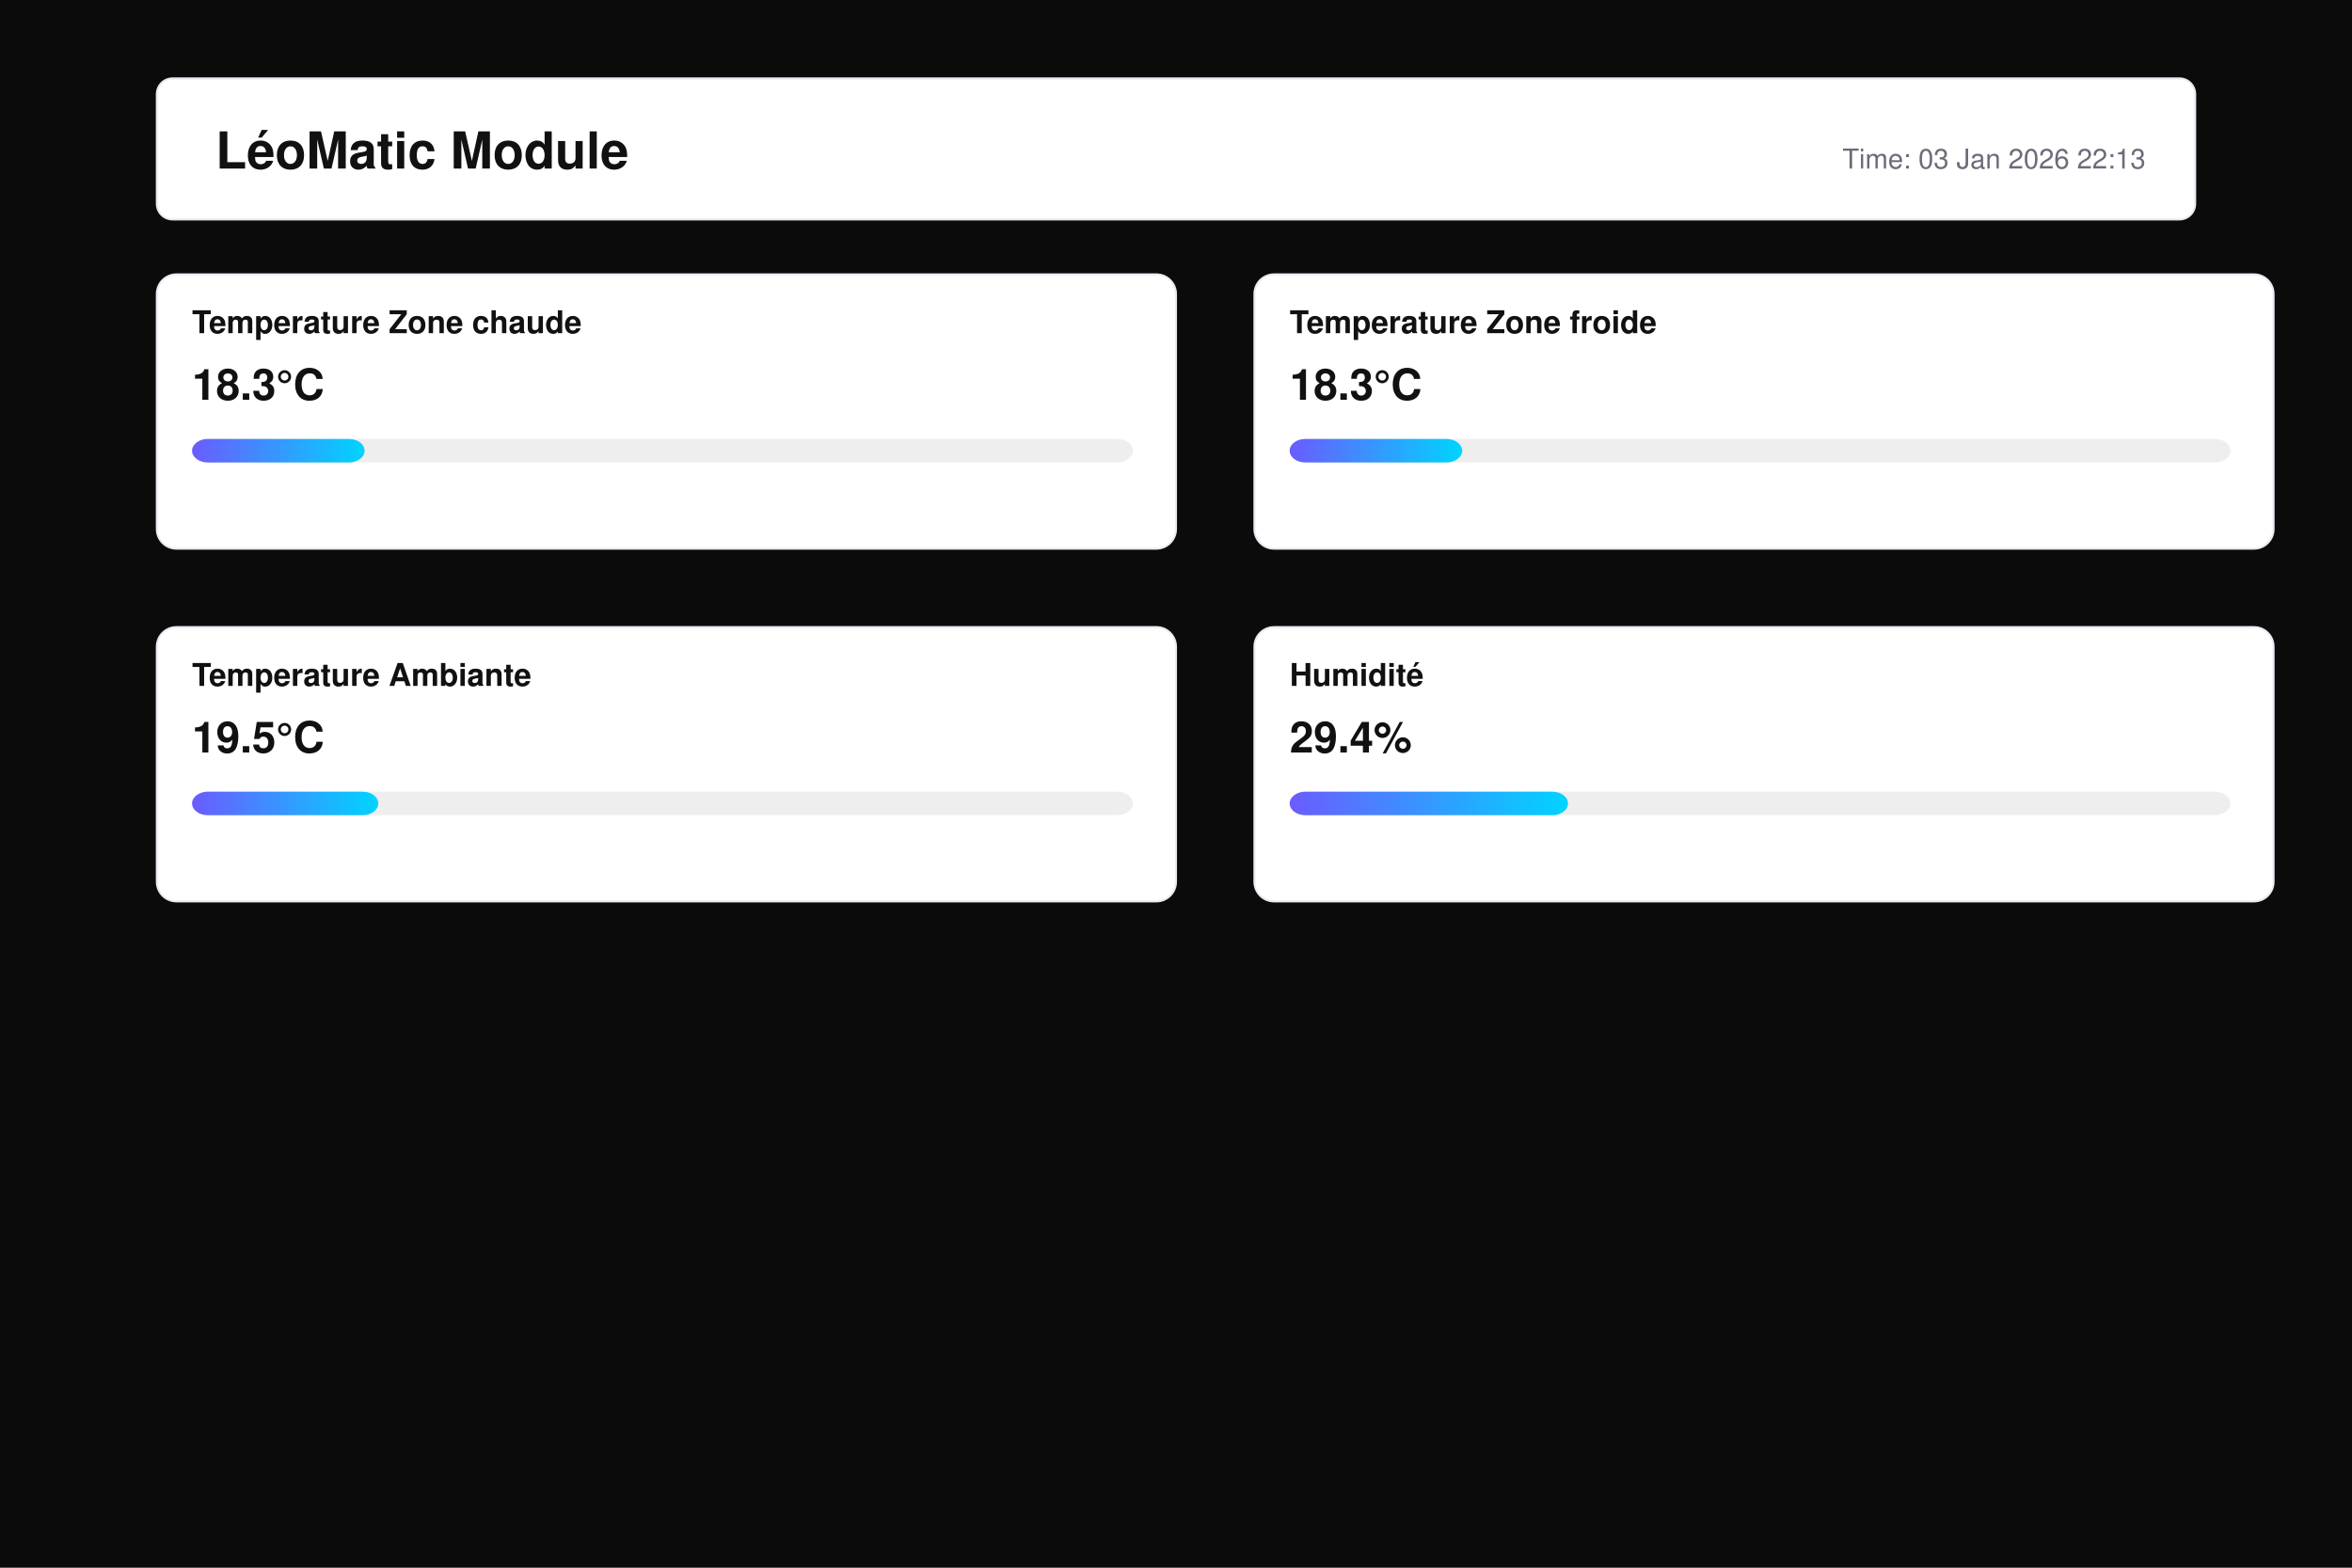
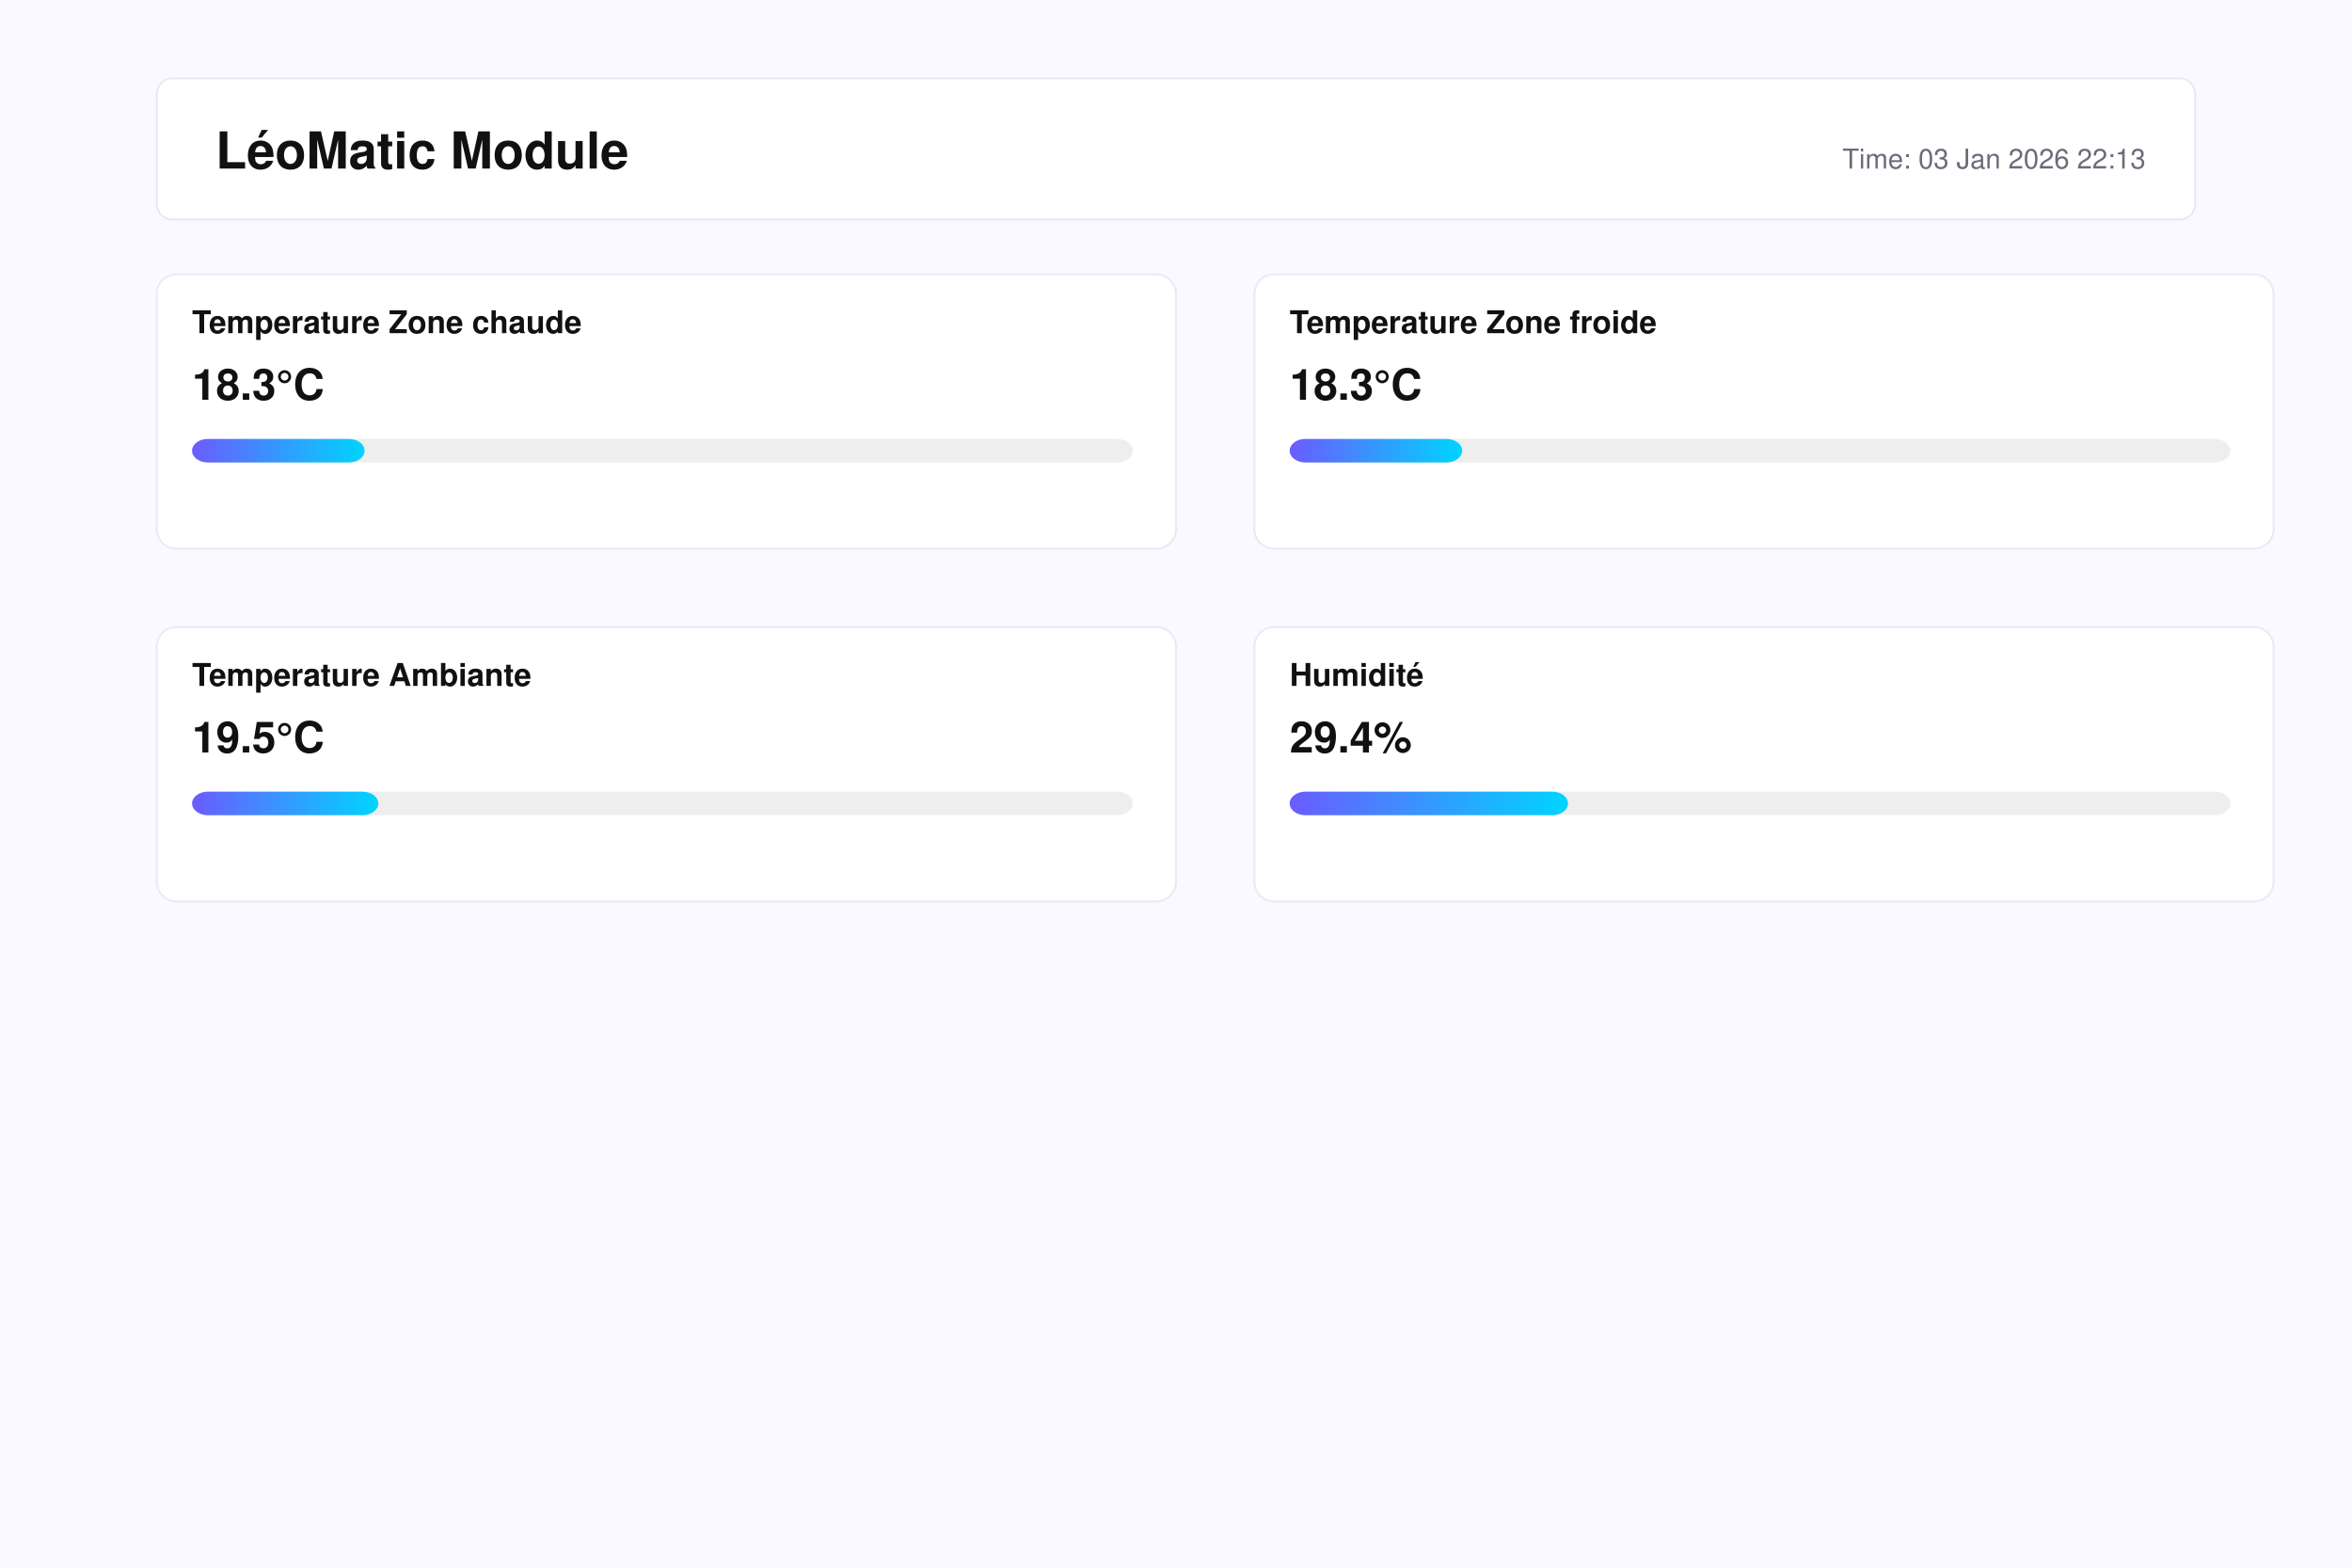
<svg xmlns="http://www.w3.org/2000/svg" width="1200" height="800" viewBox="0 0 1200 800">
-   <rect width="1200" height="800" fill="#0b0b0b" />
+   <rect width="1200" height="800" fill="#faf9ff" />
  <rect x="80" y="40" width="1040" height="72" rx="8" fill="#fff" stroke="#e9e9f2" />
  <text x="110" y="86" font-family="Helvetica,Arial" font-size="26" fill="#111" font-weight="700">LéoMatic Module</text>
  <text x="940" y="86" font-family="Helvetica,Arial" font-size="14" fill="#6b6b7a">Time: 03 Jan 2026 22:13</text>
  <g transform="translate(80,140)">
    <g transform="translate(0,0)">
      <rect width="520" height="140" rx="10" fill="#fff" stroke="#eaeaf5" />
      <text x="18" y="30" font-family="Helvetica,Arial" font-size="16" fill="#111" font-weight="600">Temperature Zone chaude</text>
      <text x="18" y="64" font-family="Helvetica,Arial" font-size="22" fill="#111" font-weight="700">18.3°C</text>
      <rect x="18" y="84" width="480" height="12" rx="8" fill="#eee" />
      <rect x="18" y="84" width="88" height="12" rx="8" fill="url(#g1)" />
    </g>
    <g transform="translate(560,0)">
      <rect width="520" height="140" rx="10" fill="#fff" stroke="#eaeaf5" />
      <text x="18" y="30" font-family="Helvetica,Arial" font-size="16" fill="#111" font-weight="600">Temperature Zone froide</text>
      <text x="18" y="64" font-family="Helvetica,Arial" font-size="22" fill="#111" font-weight="700">18.3°C</text>
      <rect x="18" y="84" width="480" height="12" rx="8" fill="#eee" />
      <rect x="18" y="84" width="88" height="12" rx="8" fill="url(#g1)" />
    </g>
    <g transform="translate(0,180)">
      <rect width="520" height="140" rx="10" fill="#fff" stroke="#eaeaf5" />
      <text x="18" y="30" font-family="Helvetica,Arial" font-size="16" fill="#111" font-weight="600">Temperature Ambiante</text>
      <text x="18" y="64" font-family="Helvetica,Arial" font-size="22" fill="#111" font-weight="700">19.5°C</text>
      <rect x="18" y="84" width="480" height="12" rx="8" fill="#eee" />
      <rect x="18" y="84" width="95" height="12" rx="8" fill="url(#g1)" />
    </g>
    <g transform="translate(560,180)">
      <rect width="520" height="140" rx="10" fill="#fff" stroke="#eaeaf5" />
      <text x="18" y="30" font-family="Helvetica,Arial" font-size="16" fill="#111" font-weight="600">Humidité</text>
      <text x="18" y="64" font-family="Helvetica,Arial" font-size="22" fill="#111" font-weight="700">29.4%</text>
      <rect x="18" y="84" width="480" height="12" rx="8" fill="#eee" />
      <rect x="18" y="84" width="142" height="12" rx="8" fill="url(#g1)" />
    </g>
  </g>
  <defs>
    <linearGradient id="g1" x1="0" x2="1">
      <stop offset="0" stop-color="#6a5cff" />
      <stop offset="1" stop-color="#00d4ff" />
    </linearGradient>
  </defs>
</svg>
